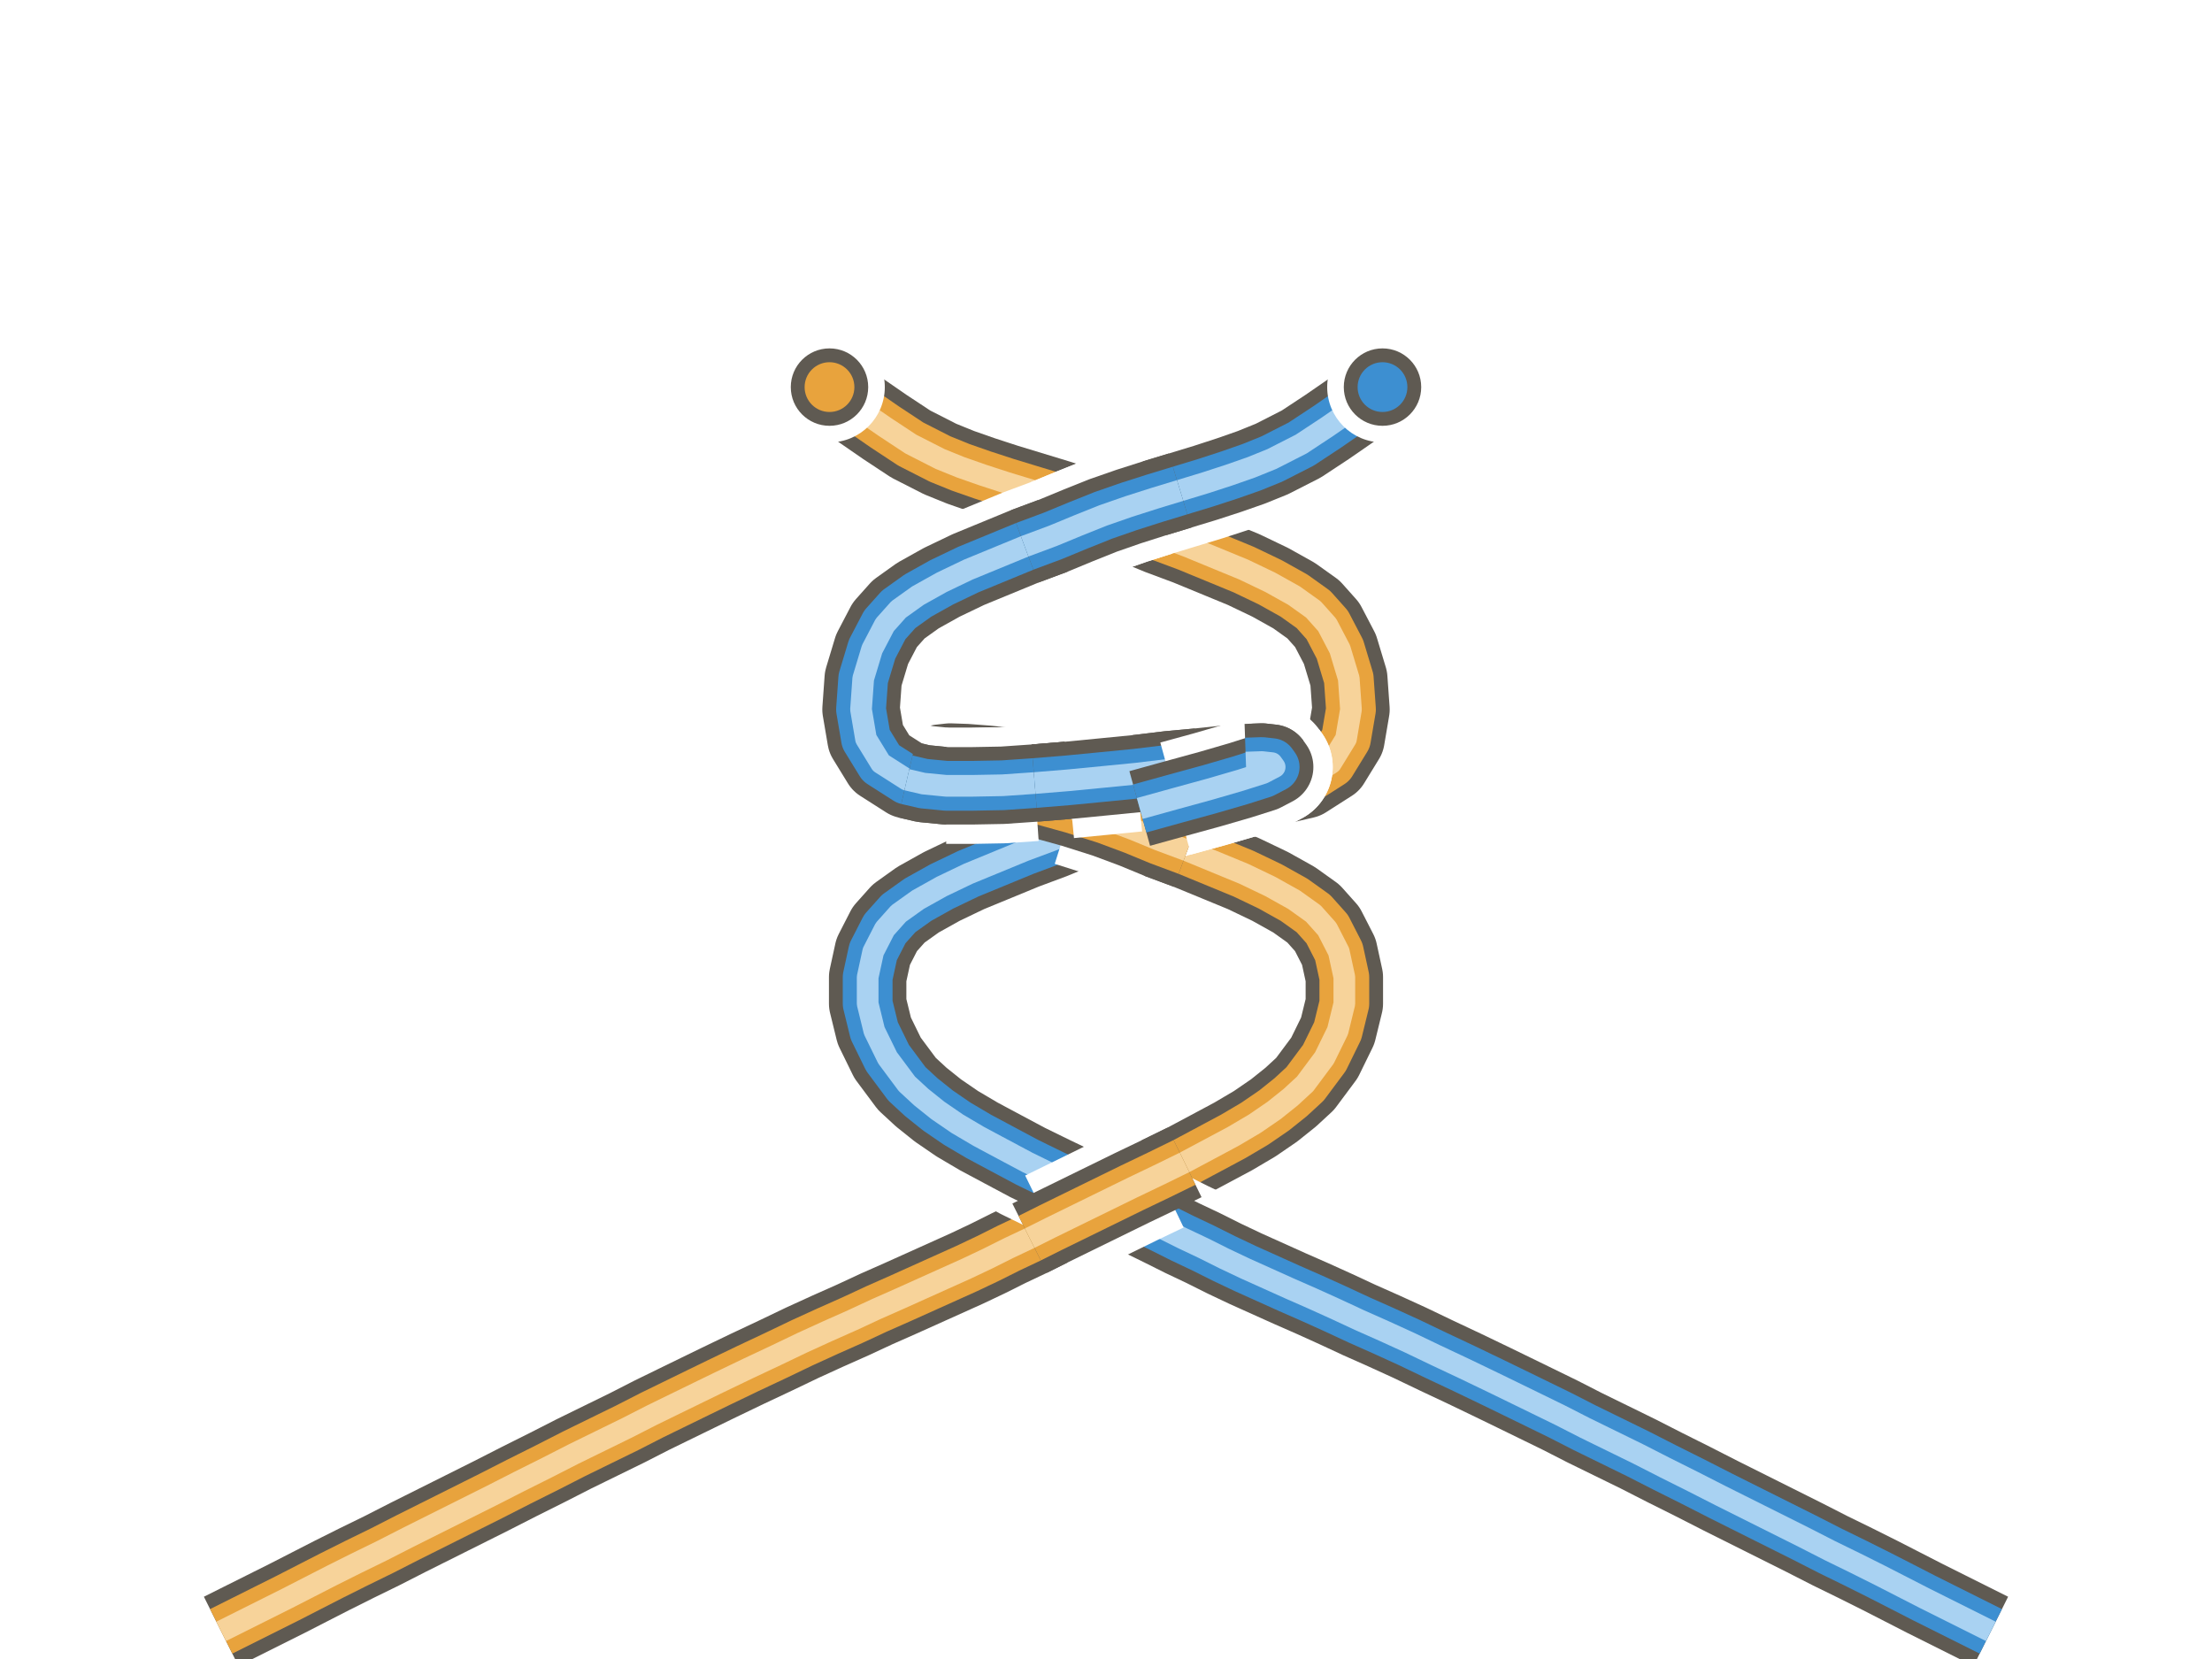
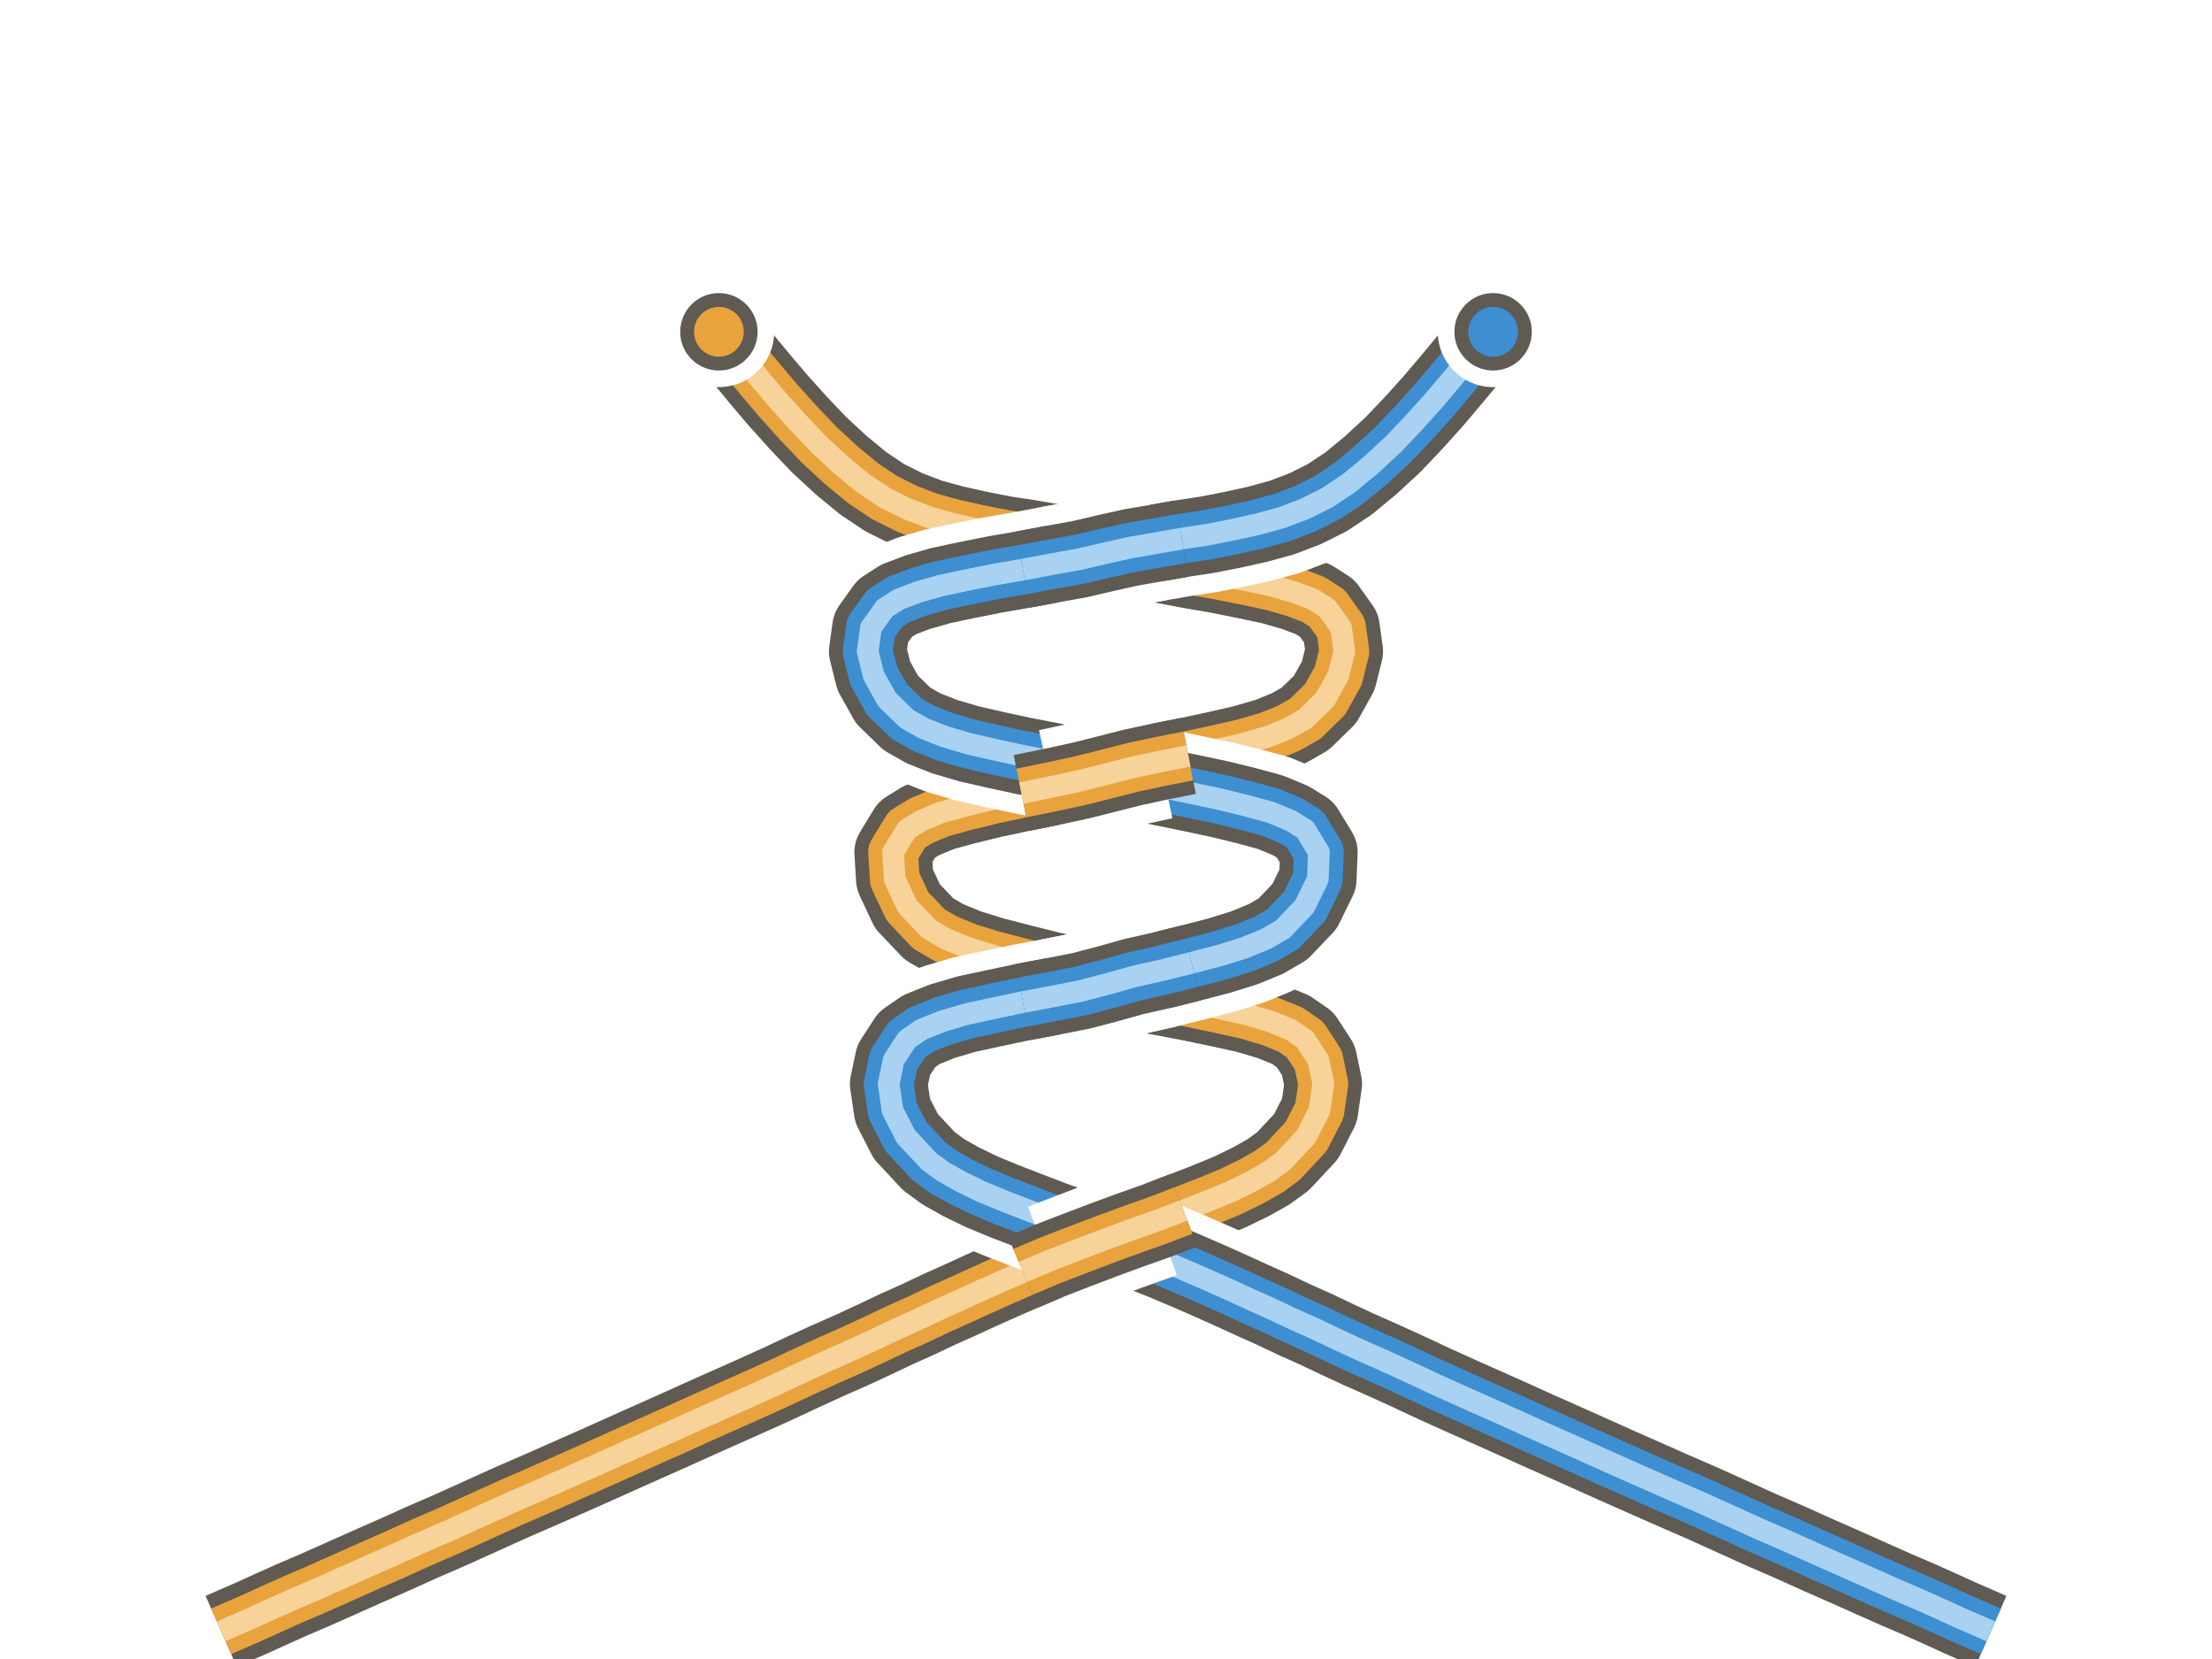
<svg xmlns="http://www.w3.org/2000/svg" viewBox="0 0 400 300" width="400" height="300">
  <defs>
-     <path id="p0" d="M40 295l2.4-1.2l2.8-1.4l3.2-1.6l3.6-1.8l3.9-2l4.1-2.1l4.4-2.2l4.7-2.3l4.7-2.4l5-2.5l5-2.5l5-2.5l5.1-2.6l5-2.5l4.9-2.5l4.9-2.4l4.7-2.3l4.5-2.3l4.3-2.1l4.1-2l3.7-1.8l5.2-2.5l5.1-2.4l4.8-2.3l4.6-2.1l4.5-2l4.3-2l4.3-1.9l4-1.8l4-1.8l4-1.8l3.8-1.8l3.8-1.9l3.8-1.8l3.8-1.9l4.9-2.4l4.9-2.4l4.9-2.4l4.8-2.3l4.7-2.3l4.5-2.4l4.3-2.3l3.9-2.3l3.5-2.4l3-2.4l2.6-2.4l3.5-4.7l2.4-4.9l1.2-4.9l0-4.8l-1-4.6l-2.1-4.1l-2.5-2.8l-3.5-2.5l-4.3-2.4l-4.8-2.3l-5.1-2.1l-5.1-2.1l-5.1-1.9l-4.6-1.9l-5.1-1.9l-6-1.9l-6.5-1.8l-6.2-1.7l-5.5-1.6l-4.1-1.3l-2.1-1.1l0.5-0.7l1.8-0.2l2.9 0.1l3.9 0.3l4.7 0.5l5.4 0.5l5.8 0.7l6.1 0.6l6.2 0.6l6.1 0.5l5.8 0.4l5.4 0.1l4.8 0l4.1-0.4l3-0.7l4.7-3l2.7-4.4l0.9-5.3l-0.4-5.6l-1.6-5.3l-2.3-4.4l-2.5-2.8l-3.5-2.5l-4.3-2.4l-4.8-2.3l-5.1-2.1l-5.1-2.1l-5.1-1.9l-4.6-1.9l-4.5-1.8l-4.6-1.6l-4.7-1.5l-4.6-1.4l-4.6-1.4l-4.3-1.4l-4-1.4l-3.7-1.5l-5.3-2.7l-4.7-3.1l-4.2-2.9l-3.3-2.5l-2.5-1.8" />
-     <path id="p1" d="M360 295l-2.4-1.2l-2.8-1.4l-3.2-1.6l-3.6-1.8l-3.9-2l-4.1-2.1l-4.4-2.2l-4.7-2.3l-4.7-2.4l-5-2.5l-5-2.5l-5-2.5l-5.1-2.6l-5-2.5l-4.9-2.5l-4.9-2.4l-4.7-2.3l-4.5-2.3l-4.3-2.1l-4.1-2l-3.7-1.8l-5.2-2.5l-5.1-2.4l-4.8-2.3l-4.6-2.1l-4.5-2l-4.3-2l-4.2-1.9l-4.1-1.8l-4-1.8l-4-1.8l-3.8-1.8l-3.8-1.9l-3.8-1.8l-3.8-1.9l-4.9-2.4l-4.9-2.4l-4.9-2.4l-4.8-2.3l-4.7-2.3l-4.5-2.4l-4.3-2.3l-3.9-2.3l-3.5-2.4l-3-2.4l-2.6-2.4l-3.5-4.7l-2.4-4.9l-1.2-4.9l0-4.8l1-4.6l2.1-4.1l2.5-2.8l3.5-2.5l4.3-2.4l4.8-2.3l5.1-2.1l5.1-2.1l5.1-1.9l4.6-1.9l5.1-1.9l6-1.9l6.5-1.8l6.2-1.7l5.5-1.6l4.1-1.3l2.1-1.1l-0.5-0.7l-1.8-0.2l-2.9 0.1l-3.9 0.3l-4.7 0.5l-5.4 0.5l-5.8 0.7l-6.1 0.6l-6.2 0.6l-6.1 0.5l-5.8 0.4l-5.4 0.1l-4.8 0l-4.1-0.4l-3-0.7l-4.7-3l-2.7-4.4l-0.9-5.3l0.4-5.6l1.6-5.3l2.3-4.4l2.5-2.8l3.5-2.5l4.3-2.4l4.8-2.3l5.1-2.1l5.1-2.1l5.1-1.9l4.6-1.9l4.5-1.8l4.6-1.6l4.7-1.5l4.6-1.4l4.6-1.4l4.3-1.4l4-1.4l3.7-1.5l5.3-2.7l4.7-3.1l4.2-2.9l3.3-2.5l2.5-1.8" />
-     <path id="p2" d="M186.2 223.9l3.8-1.9l4.9-2.4l4.9-2.4l4.9-2.4l4.8-2.3l4.7-2.3" />
-     <path id="p3" d="M190 222l4.9-2.4l4.9-2.4l4.9-2.4l4.8-2.3" />
-     <path id="p4" d="M214.7 153.8l-5.1-1.9l-4.6-1.9l-5.1-1.9l-6-1.9l-6.5-1.8" />
-     <path id="p5" d="M209.6 151.9l-4.6-1.9l-5.1-1.9l-6-1.9" />
-     <path id="p6" d="M193.2 141.1l-6.1 0.5l-5.8 0.4l-5.4 0.1l-4.8 0l-4.1-0.4l-3-0.7" />
-     <path id="p7" d="M187.1 141.6l-5.8 0.4l-5.4 0.1l-4.8 0" />
-     <path id="p8" d="M216.7 138.7l-5.4 0.5l-5.8 0.7l-6.1 0.6l-6.2 0.6l-6.1 0.5" />
-     <path id="p9" d="M205.5 139.9l-6.1 0.6l-6.2 0.6" />
-     <path id="p10" d="M206.1 146.2l6.5-1.8l6.2-1.7l5.5-1.6l4.1-1.3l2.1-1.1l-0.5-0.7l-1.8-0.2l-2.9 0.1" />
-     <path id="p11" d="M212.6 144.4l6.2-1.7l5.5-1.6l4.1-1.3l2.1-1.1l-0.5-0.7" />
-     <path id="p12" d="M185.3 98.8l5.1-1.9l4.6-1.9l4.5-1.8l4.6-1.6l4.7-1.5l4.6-1.4" />
-     <path id="p13" d="M190.4 96.9l4.6-1.9l4.5-1.8l4.6-1.6l4.7-1.5" />
+     <path id="p0" d="M40 295l2.5-1.1l3-1.3l3.5-1.6l3.8-1.7l4.2-1.8l4.5-2l4.7-2.1l5-2.2l5.1-2.3l5.3-2.3l5.3-2.4l5.3-2.4l5.3-2.3l5.2-2.3l5.2-2.3l4.9-2.2l4.7-2.1l4.5-2l4.2-1.9l3.8-1.7l5.4-2.4l5.1-2.3l4.7-2.2l4.6-2.1l4.3-1.9l4.1-1.9l4-1.9l3.8-1.7l3.8-1.8l3.8-1.7l3.7-1.7l3.8-1.7l3.9-1.7l4.7-2l4.9-1.9l5-1.9l4.9-1.8l4.8-1.7l4.7-1.8l4.4-1.7l4.1-1.7l3.7-1.8l3.2-1.8l2.6-1.9l4.2-4.5l2.4-4.7l0.7-4.8l-0.9-4.3l-2.4-3.7l-2.6-1.8l-3.7-1.5l-4.4-1.3l-5-1.1l-5.3-1.1l-5.3-1l-5.1-1l-4.6-1.2l-5-1.4l-5.3-1.2l-5.2-1.3l-5-1.3l-4.5-1.4l-3.9-1.6l-3.1-1.8l-3.9-4.1l-2.3-4.9l-0.3-4.9l2.5-4.1l2.6-1.6l3.6-1.5l4.4-1.2l4.9-1.2l5.2-1.1l5.4-1.1l5.1-1.1l4.8-1.2l4.7-1.2l5.1-1.1l5.1-1l5.1-1.1l4.8-1.1l4.5-1.3l3.7-1.5l3-1.7l3.6-3.5l2.4-4.3l1.1-4.4l-0.6-4.3l-2.5-3.5l-2.5-1.6l-3.4-1.3l-4.2-1.2l-4.7-1l-5-1l-5.2-0.9l-5.3-1l-5-0.9l-4.7-1.1l-4.5-1l-4.6-0.8l-4.6-0.8l-4.6-0.7l-4.6-0.9l-4.5-1l-4.4-1.2l-4.2-1.6l-4-2l-3.9-2.6l-4-3.3l-4-3.7l-3.8-4l-3.6-4l-3.3-3.9l-2.9-3.5l-2.5-2.9l-2-2.1" />
+     <path id="p1" d="M360 295l-2.5-1.1l-3-1.3l-3.5-1.6l-3.8-1.7l-4.2-1.8l-4.5-2l-4.7-2.1l-5-2.2l-5.1-2.3l-5.3-2.3l-5.3-2.4l-5.3-2.4l-5.3-2.3l-5.2-2.3l-5.2-2.3l-4.9-2.2l-4.7-2.1l-4.5-2l-4.2-1.9l-3.8-1.7l-5.4-2.4l-5.1-2.3l-4.7-2.2l-4.6-2.1l-4.3-1.9l-4.1-1.9l-4-1.9l-3.8-1.7l-3.8-1.8l-3.8-1.7l-3.7-1.7l-3.8-1.7l-3.9-1.7l-4.7-2l-4.9-1.9l-5-1.9l-4.9-1.8l-4.8-1.7l-4.7-1.8l-4.4-1.7l-4.1-1.7l-3.7-1.8l-3.2-1.8l-2.6-1.9l-4.2-4.5l-2.4-4.7l-0.7-4.8l0.9-4.3l2.4-3.7l2.6-1.8l3.7-1.5l4.4-1.3l5.1-1.1l5.2-1.1l5.3-1l5.1-1l4.6-1.2l5-1.4l5.3-1.2l5.2-1.3l5-1.3l4.5-1.4l3.9-1.6l3.1-1.8l3.9-4.1l2.4-4.9l0.2-4.9l-2.5-4.1l-2.6-1.6l-3.6-1.5l-4.4-1.2l-4.9-1.2l-5.2-1.1l-5.4-1.1l-5.1-1.1l-4.8-1.2l-4.7-1.2l-5-1.1l-5.2-1l-5.1-1.1l-4.8-1.1l-4.4-1.3l-3.8-1.5l-3-1.7l-3.6-3.5l-2.4-4.3l-1.1-4.4l0.6-4.3l2.5-3.5l2.5-1.6l3.4-1.3l4.2-1.2l4.7-1l5-1l5.2-0.9l5.3-1l5-0.9l4.7-1.1l4.5-1l4.6-0.8l4.6-0.8l4.6-0.7l4.6-0.9l4.5-1l4.4-1.2l4.2-1.6l4-2l3.9-2.6l4-3.3l4-3.7l3.8-4l3.6-4l3.3-3.9l2.9-3.5l2.5-2.9l2-2.1" />
+     <path id="p2" d="M185 230l4.7-2l4.9-1.9l5-1.9l4.9-1.8l4.8-1.7l4.7-1.8" />
+     <path id="p3" d="M189.7 228l4.9-1.9l5-1.9l4.9-1.8l4.8-1.7" />
+     <path id="p4" d="M185 181.2l5.3-1l5.1-1l4.6-1.2l5-1.4l5.3-1.2l5.2-1.3" />
+     <path id="p5" d="M190.3 180.2l5.1-1l4.6-1.2l5-1.4l5.3-1.2" />
+     <path id="p6" d="M184.7 143.4l5.4-1.1l5.1-1.1l4.8-1.2l4.7-1.2l5.1-1.1l5.1-1" />
+     <path id="p7" d="M190.1 142.3l5.1-1.1l4.8-1.2l4.7-1.2l5.1-1.1" />
+     <path id="p8" d="M185 103l5.3-1l5-0.9l4.7-1.1l4.5-1l4.6-0.8l4.6-0.8" />
+     <path id="p9" d="M190.3 102l5-0.9l4.7-1.1l4.5-1l4.6-0.8" />
  </defs>
  <rect width="100%" height="100%" fill="#ffffff" />
  <g fill="none" stroke-linejoin="round">
    <use href="#p0" stroke="#ffffff" stroke-width="21" />
    <use href="#p0" stroke="#5f5a52" stroke-width="14" />
    <use href="#p0" stroke="#e8a33d" stroke-width="9" />
    <use href="#p0" stroke="#f7d39a" stroke-width="3.92" />
-     <circle cx="150" cy="70" r="10" fill="#ffffff" />
-     <circle cx="150" cy="70" r="7" fill="#5f5a52" />
-     <circle cx="150" cy="70" r="4.5" fill="#e8a33d" />
+     <circle cx="130" cy="60" r="10" fill="#ffffff" />
+     <circle cx="130" cy="60" r="7" fill="#5f5a52" />
+     <circle cx="130" cy="60" r="4.5" fill="#e8a33d" />
    <use href="#p1" stroke="#ffffff" stroke-width="21" />
    <use href="#p1" stroke="#5f5a52" stroke-width="14" />
    <use href="#p1" stroke="#3d8fd1" stroke-width="9" />
    <use href="#p1" stroke="#a9d2f2" stroke-width="3.92" />
-     <circle cx="250" cy="70" r="10" fill="#ffffff" />
-     <circle cx="250" cy="70" r="7" fill="#5f5a52" />
-     <circle cx="250" cy="70" r="4.5" fill="#3d8fd1" />
+     <circle cx="270" cy="60" r="10" fill="#ffffff" />
+     <circle cx="270" cy="60" r="7" fill="#5f5a52" />
+     <circle cx="270" cy="60" r="4.5" fill="#3d8fd1" />
    <use href="#p3" stroke="#ffffff" stroke-width="21" />
    <use href="#p2" stroke="#5f5a52" stroke-width="14" />
    <use href="#p2" stroke="#e8a33d" stroke-width="9" />
    <use href="#p2" stroke="#f7d39a" stroke-width="3.92" />
    <use href="#p5" stroke="#ffffff" stroke-width="21" />
    <use href="#p4" stroke="#5f5a52" stroke-width="14" />
-     <use href="#p4" stroke="#e8a33d" stroke-width="9" />
-     <use href="#p4" stroke="#f7d39a" stroke-width="3.92" />
+     <use href="#p4" stroke="#3d8fd1" stroke-width="9" />
+     <use href="#p4" stroke="#a9d2f2" stroke-width="3.92" />
    <use href="#p7" stroke="#ffffff" stroke-width="21" />
    <use href="#p6" stroke="#5f5a52" stroke-width="14" />
-     <use href="#p6" stroke="#3d8fd1" stroke-width="9" />
-     <use href="#p6" stroke="#a9d2f2" stroke-width="3.92" />
+     <use href="#p6" stroke="#e8a33d" stroke-width="9" />
+     <use href="#p6" stroke="#f7d39a" stroke-width="3.92" />
    <use href="#p9" stroke="#ffffff" stroke-width="21" />
    <use href="#p8" stroke="#5f5a52" stroke-width="14" />
    <use href="#p8" stroke="#3d8fd1" stroke-width="9" />
    <use href="#p8" stroke="#a9d2f2" stroke-width="3.92" />
-     <use href="#p11" stroke="#ffffff" stroke-width="21" />
-     <use href="#p10" stroke="#5f5a52" stroke-width="14" />
-     <use href="#p10" stroke="#3d8fd1" stroke-width="9" />
-     <use href="#p10" stroke="#a9d2f2" stroke-width="3.92" />
-     <use href="#p13" stroke="#ffffff" stroke-width="21" />
-     <use href="#p12" stroke="#5f5a52" stroke-width="14" />
-     <use href="#p12" stroke="#3d8fd1" stroke-width="9" />
-     <use href="#p12" stroke="#a9d2f2" stroke-width="3.92" />
  </g>
</svg>
